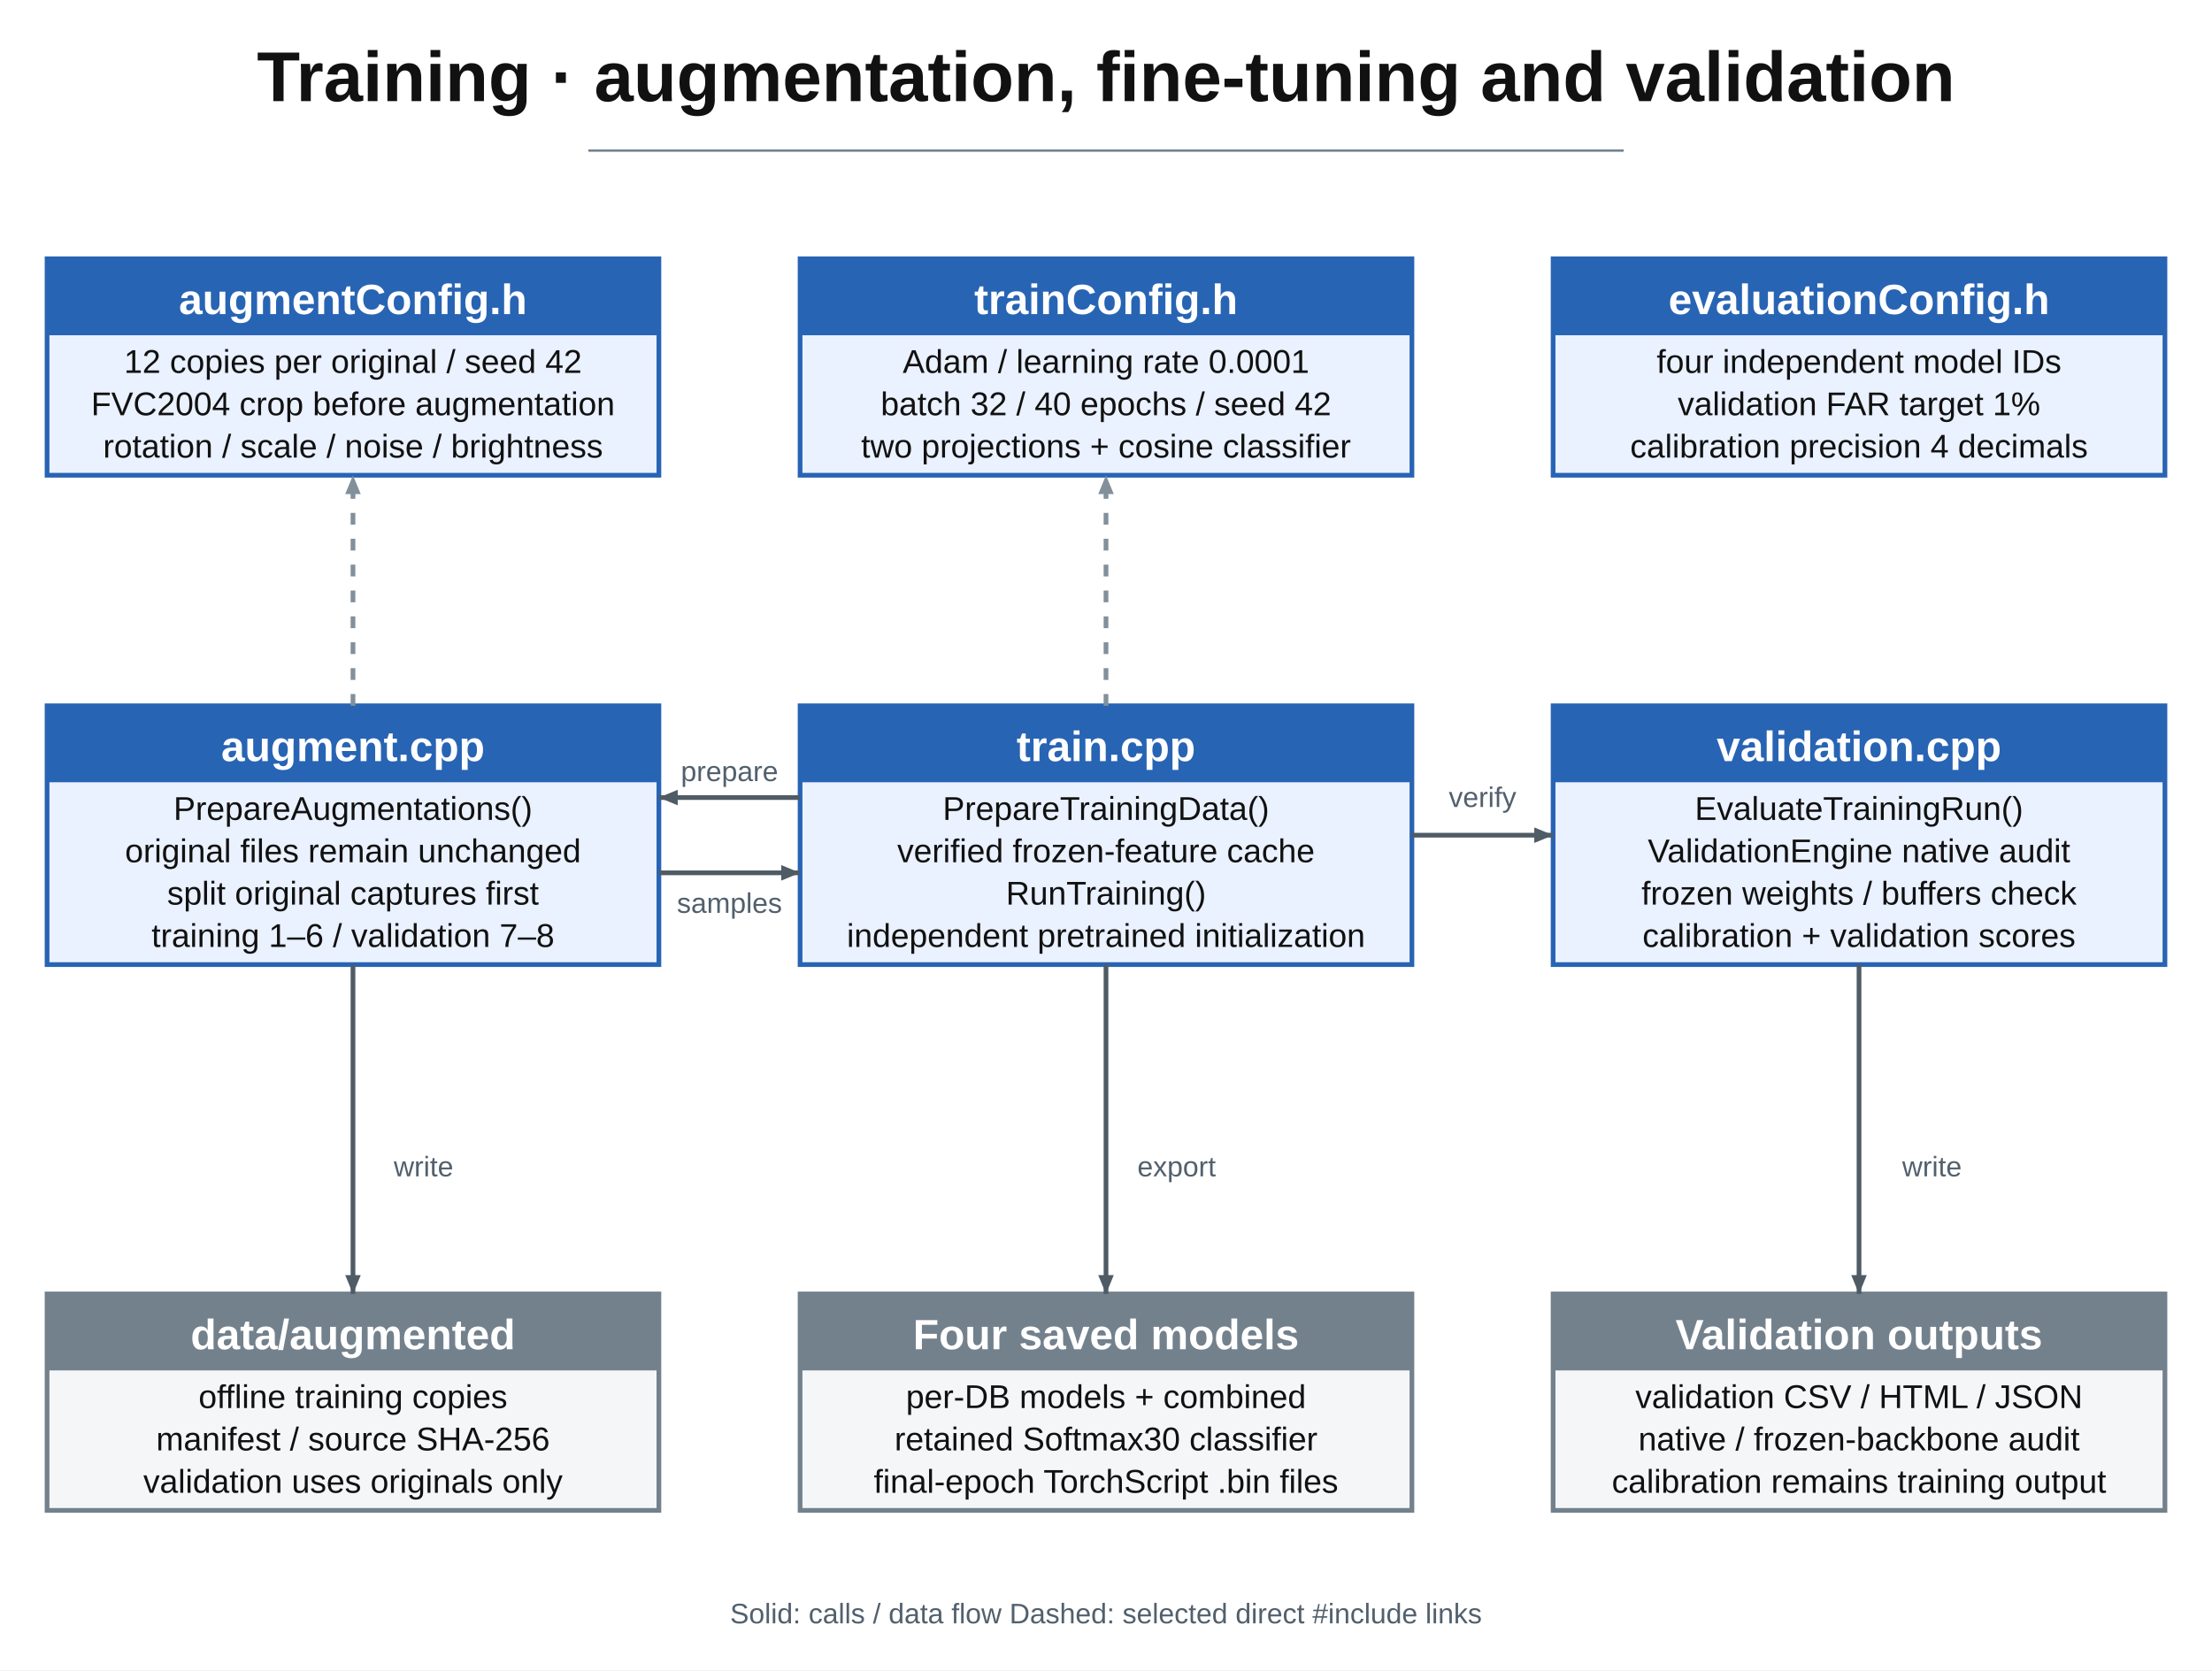
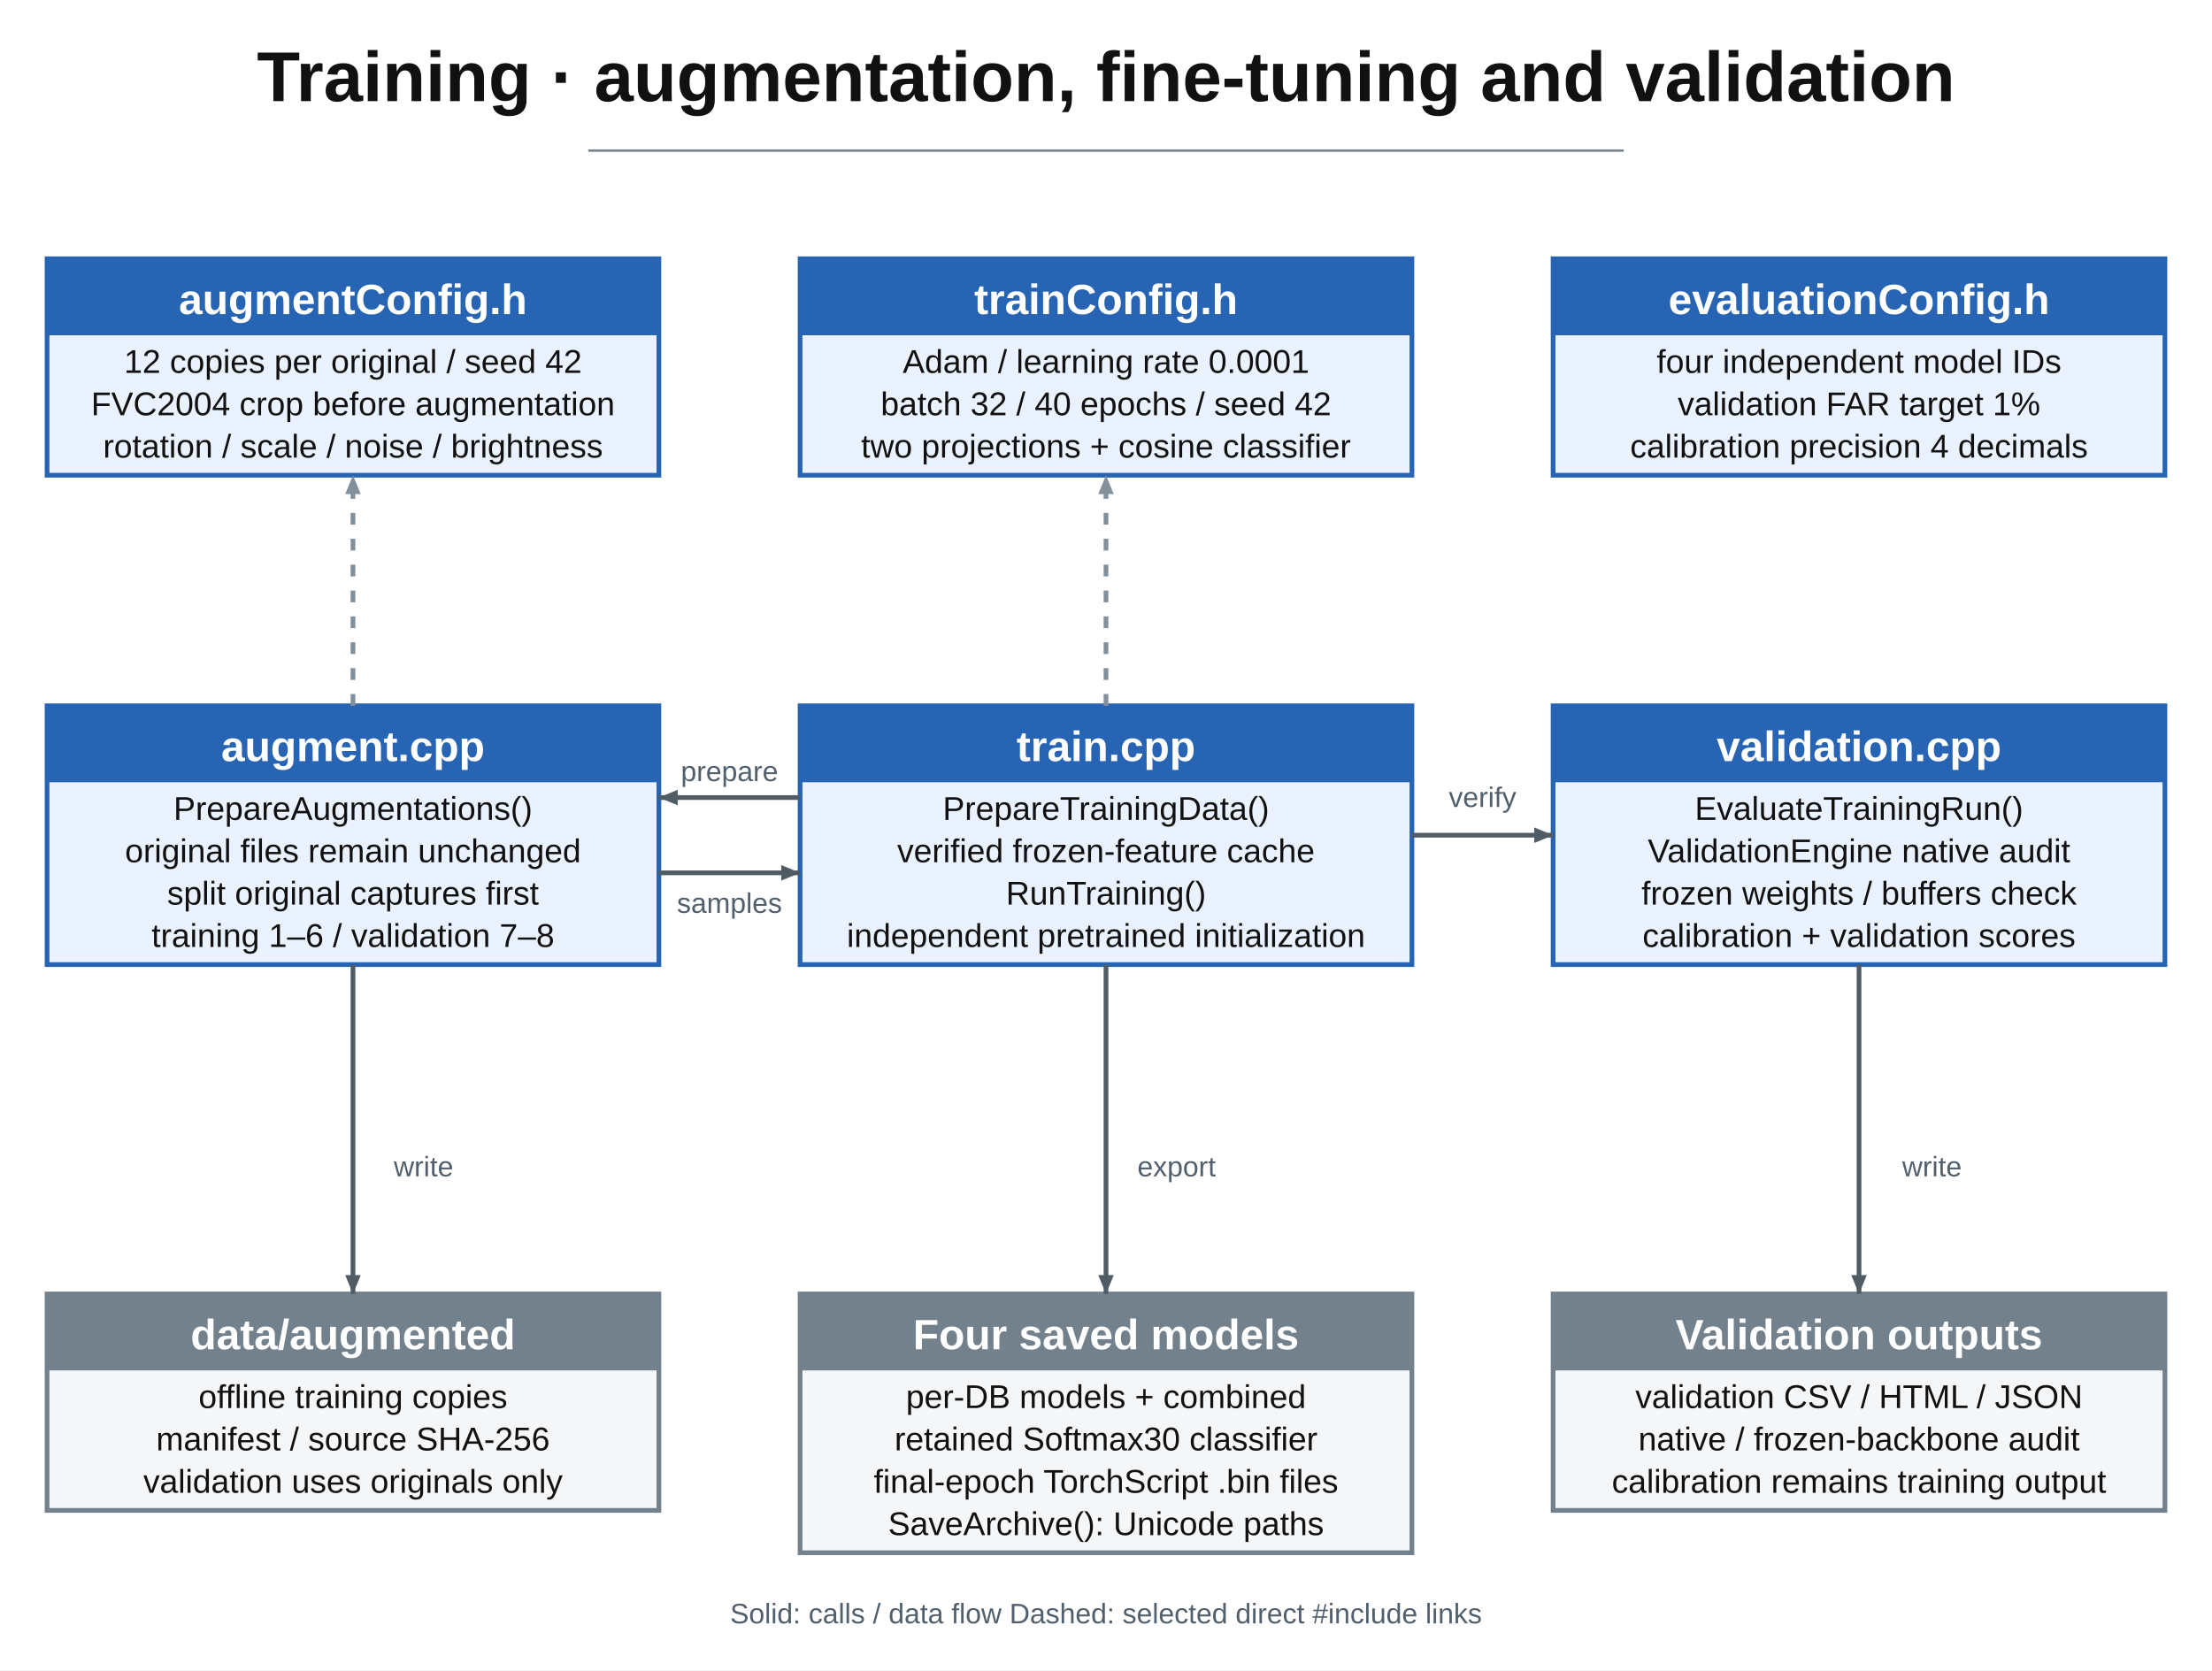
<svg xmlns="http://www.w3.org/2000/svg" width="297mm" height="224.33mm" viewBox="0 0 940 710" role="img">
  <rect width="940" height="710" fill="white" />
  <line x1="250" y1="64" x2="690" y2="64" stroke="#73818d" />
  <g data-node="augmentcfg" data-source="src/Training/augmentConfig.h">
    <rect x="20" y="110" width="260" height="92" fill="#eaf1ff" stroke="#2864b4" stroke-width="2" />
    <rect x="20" y="110" width="260" height="32.5" fill="#2864b4" />
  </g>
  <g data-node="traincfg" data-source="src/Training/trainConfig.h">
    <rect x="340" y="110" width="260" height="92" fill="#eaf1ff" stroke="#2864b4" stroke-width="2" />
    <rect x="340" y="110" width="260" height="32.5" fill="#2864b4" />
  </g>
  <g data-node="evalcfg" data-source="src/Training/evaluationConfig.h">
    <rect x="660" y="110" width="260" height="92" fill="#eaf1ff" stroke="#2864b4" stroke-width="2" />
    <rect x="660" y="110" width="260" height="32.5" fill="#2864b4" />
  </g>
  <g data-node="augment" data-source="src/Training/augment.cpp">
    <rect x="20" y="300" width="260" height="110" fill="#eaf1ff" stroke="#2864b4" stroke-width="2" />
    <rect x="20" y="300" width="260" height="32.5" fill="#2864b4" />
  </g>
  <g data-node="train" data-source="src/Training/train.cpp">
    <rect x="340" y="300" width="260" height="110" fill="#eaf1ff" stroke="#2864b4" stroke-width="2" />
    <rect x="340" y="300" width="260" height="32.5" fill="#2864b4" />
  </g>
  <g data-node="validation" data-source="src/Training/validation.cpp;src/Training/ValidationEngine.cpp;src/Training/ValidationEngine.h">
    <rect x="660" y="300" width="260" height="110" fill="#eaf1ff" stroke="#2864b4" stroke-width="2" />
    <rect x="660" y="300" width="260" height="32.5" fill="#2864b4" />
  </g>
  <g data-node="augmented" data-source="">
    <rect x="20" y="550" width="260" height="92" fill="#f4f6f8" stroke="#73818d" stroke-width="2" />
    <rect x="20" y="550" width="260" height="32.5" fill="#73818d" />
  </g>
  <g data-node="weights" data-source="">
-     <rect x="340" y="550" width="260" height="92" fill="#f4f6f8" stroke="#73818d" stroke-width="2" />
+     <rect x="340" y="550" width="260" height="110" fill="#f4f6f8" stroke="#73818d" stroke-width="2" />
    <rect x="340" y="550" width="260" height="32.5" fill="#73818d" />
  </g>
  <g data-node="validationout" data-source="">
    <rect x="660" y="550" width="260" height="92" fill="#f4f6f8" stroke="#73818d" stroke-width="2" />
    <rect x="660" y="550" width="260" height="32.5" fill="#73818d" />
  </g>
  <g data-from="augment" data-to="augmentcfg" data-relation="include">
    <polyline points="150.0,300 150.0,202" fill="none" stroke="#81909b" stroke-width="2" stroke-dasharray="5 6" />
    <polygon points="150.0,202 153.3,210.0 146.7,210.0" fill="#81909b" />
  </g>
  <g data-from="train" data-to="traincfg" data-relation="include">
    <polyline points="470.0,300 470.0,202" fill="none" stroke="#81909b" stroke-width="2" stroke-dasharray="5 6" />
    <polygon points="470.0,202 473.3,210.0 466.7,210.0" fill="#81909b" />
  </g>
  <g data-from="train" data-to="augment" data-relation="flow">
    <polyline points="340,339.0 280,339.0" fill="none" stroke="#4f5b65" stroke-width="2" />
    <polygon points="280,339.0 288.0,335.7 288.0,342.3" fill="#4f5b65" />
  </g>
  <g data-from="augment" data-to="train" data-relation="flow">
    <polyline points="280,371.0 340,371.0" fill="none" stroke="#4f5b65" stroke-width="2" />
    <polygon points="340,371.0 332.0,374.3 332.0,367.7" fill="#4f5b65" />
  </g>
  <g data-from="train" data-to="validation" data-relation="flow">
    <polyline points="600,355.0 660,355.0" fill="none" stroke="#4f5b65" stroke-width="2" />
    <polygon points="660,355.0 652.0,358.3 652.0,351.7" fill="#4f5b65" />
  </g>
  <g data-from="augment" data-to="augmented" data-relation="flow">
    <polyline points="150.0,410 150.0,550" fill="none" stroke="#4f5b65" stroke-width="2" />
    <polygon points="150.0,550 146.7,542.0 153.3,542.0" fill="#4f5b65" />
  </g>
  <g data-from="train" data-to="weights" data-relation="flow">
    <polyline points="470.0,410 470.0,550" fill="none" stroke="#4f5b65" stroke-width="2" />
    <polygon points="470.0,550 466.7,542.0 473.3,542.0" fill="#4f5b65" />
  </g>
  <g data-from="validation" data-to="validationout" data-relation="flow">
    <polyline points="790.0,410 790.0,550" fill="none" stroke="#4f5b65" stroke-width="2" />
    <polygon points="790.0,550 786.7,542.0 793.3,542.0" fill="#4f5b65" />
  </g>
  <text x="470" y="43" font-family="Arial" font-size="30" font-weight="700" text-anchor="middle" fill="#111111">Training · augmentation, fine-tuning and validation</text>
  <text x="150.0" y="133.5" font-family="Arial" font-size="18" font-weight="700" text-anchor="middle" fill="#ffffff">augmentConfig.h</text>
  <text x="150.0" y="158.5" font-family="Arial" font-size="14" font-weight="400" text-anchor="middle" fill="#111111">12 copies per original / seed 42</text>
  <text x="150.0" y="176.5" font-family="Arial" font-size="14" font-weight="400" text-anchor="middle" fill="#111111">FVC2004 crop before augmentation</text>
  <text x="150.0" y="194.5" font-family="Arial" font-size="14" font-weight="400" text-anchor="middle" fill="#111111">rotation / scale / noise / brightness</text>
  <text x="470.0" y="133.5" font-family="Arial" font-size="18" font-weight="700" text-anchor="middle" fill="#ffffff">trainConfig.h</text>
  <text x="470.0" y="158.5" font-family="Arial" font-size="14" font-weight="400" text-anchor="middle" fill="#111111">Adam / learning rate 0.0001</text>
  <text x="470.0" y="176.5" font-family="Arial" font-size="14" font-weight="400" text-anchor="middle" fill="#111111">batch 32 / 40 epochs / seed 42</text>
  <text x="470.0" y="194.5" font-family="Arial" font-size="14" font-weight="400" text-anchor="middle" fill="#111111">two projections + cosine classifier</text>
  <text x="790.0" y="133.5" font-family="Arial" font-size="18" font-weight="700" text-anchor="middle" fill="#ffffff">evaluationConfig.h</text>
  <text x="790.0" y="158.5" font-family="Arial" font-size="14" font-weight="400" text-anchor="middle" fill="#111111">four independent model IDs</text>
  <text x="790.0" y="176.5" font-family="Arial" font-size="14" font-weight="400" text-anchor="middle" fill="#111111">validation FAR target 1%</text>
  <text x="790.0" y="194.5" font-family="Arial" font-size="14" font-weight="400" text-anchor="middle" fill="#111111">calibration precision 4 decimals</text>
  <text x="150.0" y="323.5" font-family="Arial" font-size="18" font-weight="700" text-anchor="middle" fill="#ffffff">augment.cpp</text>
  <text x="150.0" y="348.5" font-family="Arial" font-size="14" font-weight="400" text-anchor="middle" fill="#111111">PrepareAugmentations()</text>
  <text x="150.0" y="366.5" font-family="Arial" font-size="14" font-weight="400" text-anchor="middle" fill="#111111">original files remain unchanged</text>
  <text x="150.0" y="384.5" font-family="Arial" font-size="14" font-weight="400" text-anchor="middle" fill="#111111">split original captures first</text>
  <text x="150.0" y="402.5" font-family="Arial" font-size="14" font-weight="400" text-anchor="middle" fill="#111111">training 1–6 / validation 7–8</text>
  <text x="470.0" y="323.5" font-family="Arial" font-size="18" font-weight="700" text-anchor="middle" fill="#ffffff">train.cpp</text>
  <text x="470.0" y="348.5" font-family="Arial" font-size="14" font-weight="400" text-anchor="middle" fill="#111111">PrepareTrainingData()</text>
  <text x="470.0" y="366.5" font-family="Arial" font-size="14" font-weight="400" text-anchor="middle" fill="#111111">verified frozen-feature cache</text>
  <text x="470.0" y="384.5" font-family="Arial" font-size="14" font-weight="400" text-anchor="middle" fill="#111111">RunTraining()</text>
  <text x="470.0" y="402.5" font-family="Arial" font-size="14" font-weight="400" text-anchor="middle" fill="#111111">independent pretrained initialization</text>
  <text x="790.0" y="323.5" font-family="Arial" font-size="18" font-weight="700" text-anchor="middle" fill="#ffffff">validation.cpp</text>
  <text x="790.0" y="348.5" font-family="Arial" font-size="14" font-weight="400" text-anchor="middle" fill="#111111">EvaluateTrainingRun()</text>
  <text x="790.0" y="366.5" font-family="Arial" font-size="14" font-weight="400" text-anchor="middle" fill="#111111">ValidationEngine native audit</text>
  <text x="790.0" y="384.5" font-family="Arial" font-size="14" font-weight="400" text-anchor="middle" fill="#111111">frozen weights / buffers check</text>
  <text x="790.0" y="402.5" font-family="Arial" font-size="14" font-weight="400" text-anchor="middle" fill="#111111">calibration + validation scores</text>
  <text x="150.0" y="573.5" font-family="Arial" font-size="18" font-weight="700" text-anchor="middle" fill="#ffffff">data/augmented</text>
  <text x="150.0" y="598.5" font-family="Arial" font-size="14" font-weight="400" text-anchor="middle" fill="#111111">offline training copies</text>
  <text x="150.0" y="616.5" font-family="Arial" font-size="14" font-weight="400" text-anchor="middle" fill="#111111">manifest / source SHA-256</text>
  <text x="150.0" y="634.5" font-family="Arial" font-size="14" font-weight="400" text-anchor="middle" fill="#111111">validation uses originals only</text>
  <text x="470.0" y="573.5" font-family="Arial" font-size="18" font-weight="700" text-anchor="middle" fill="#ffffff">Four saved models</text>
  <text x="470.0" y="598.5" font-family="Arial" font-size="14" font-weight="400" text-anchor="middle" fill="#111111">per-DB models + combined</text>
  <text x="470.0" y="616.5" font-family="Arial" font-size="14" font-weight="400" text-anchor="middle" fill="#111111">retained Softmax30 classifier</text>
  <text x="470.0" y="634.5" font-family="Arial" font-size="14" font-weight="400" text-anchor="middle" fill="#111111">final-epoch TorchScript .bin files</text>
+   <text x="470.0" y="652.5" font-family="Arial" font-size="14" font-weight="400" text-anchor="middle" fill="#111111">SaveArchive(): Unicode paths</text>
  <text x="790.0" y="573.5" font-family="Arial" font-size="18" font-weight="700" text-anchor="middle" fill="#ffffff">Validation outputs</text>
  <text x="790.0" y="598.5" font-family="Arial" font-size="14" font-weight="400" text-anchor="middle" fill="#111111">validation CSV / HTML / JSON</text>
  <text x="790.0" y="616.5" font-family="Arial" font-size="14" font-weight="400" text-anchor="middle" fill="#111111">native / frozen-backbone audit</text>
  <text x="790.0" y="634.5" font-family="Arial" font-size="14" font-weight="400" text-anchor="middle" fill="#111111">calibration remains training output</text>
  <text x="310" y="332" font-family="Arial" font-size="12" font-weight="400" text-anchor="middle" fill="#52606d">prepare</text>
  <text x="310" y="388" font-family="Arial" font-size="12" font-weight="400" text-anchor="middle" fill="#52606d">samples</text>
  <text x="630" y="343" font-family="Arial" font-size="12" font-weight="400" text-anchor="middle" fill="#52606d">verify</text>
  <text x="180" y="500" font-family="Arial" font-size="12" font-weight="400" text-anchor="middle" fill="#52606d">write</text>
  <text x="500" y="500" font-family="Arial" font-size="12" font-weight="400" text-anchor="middle" fill="#52606d">export</text>
  <text x="821" y="500" font-family="Arial" font-size="12" font-weight="400" text-anchor="middle" fill="#52606d">write</text>
  <text x="470" y="690" font-family="Arial" font-size="12" font-weight="400" text-anchor="middle" fill="#52606d">Solid: calls / data flow     Dashed: selected direct #include links</text>
</svg>
